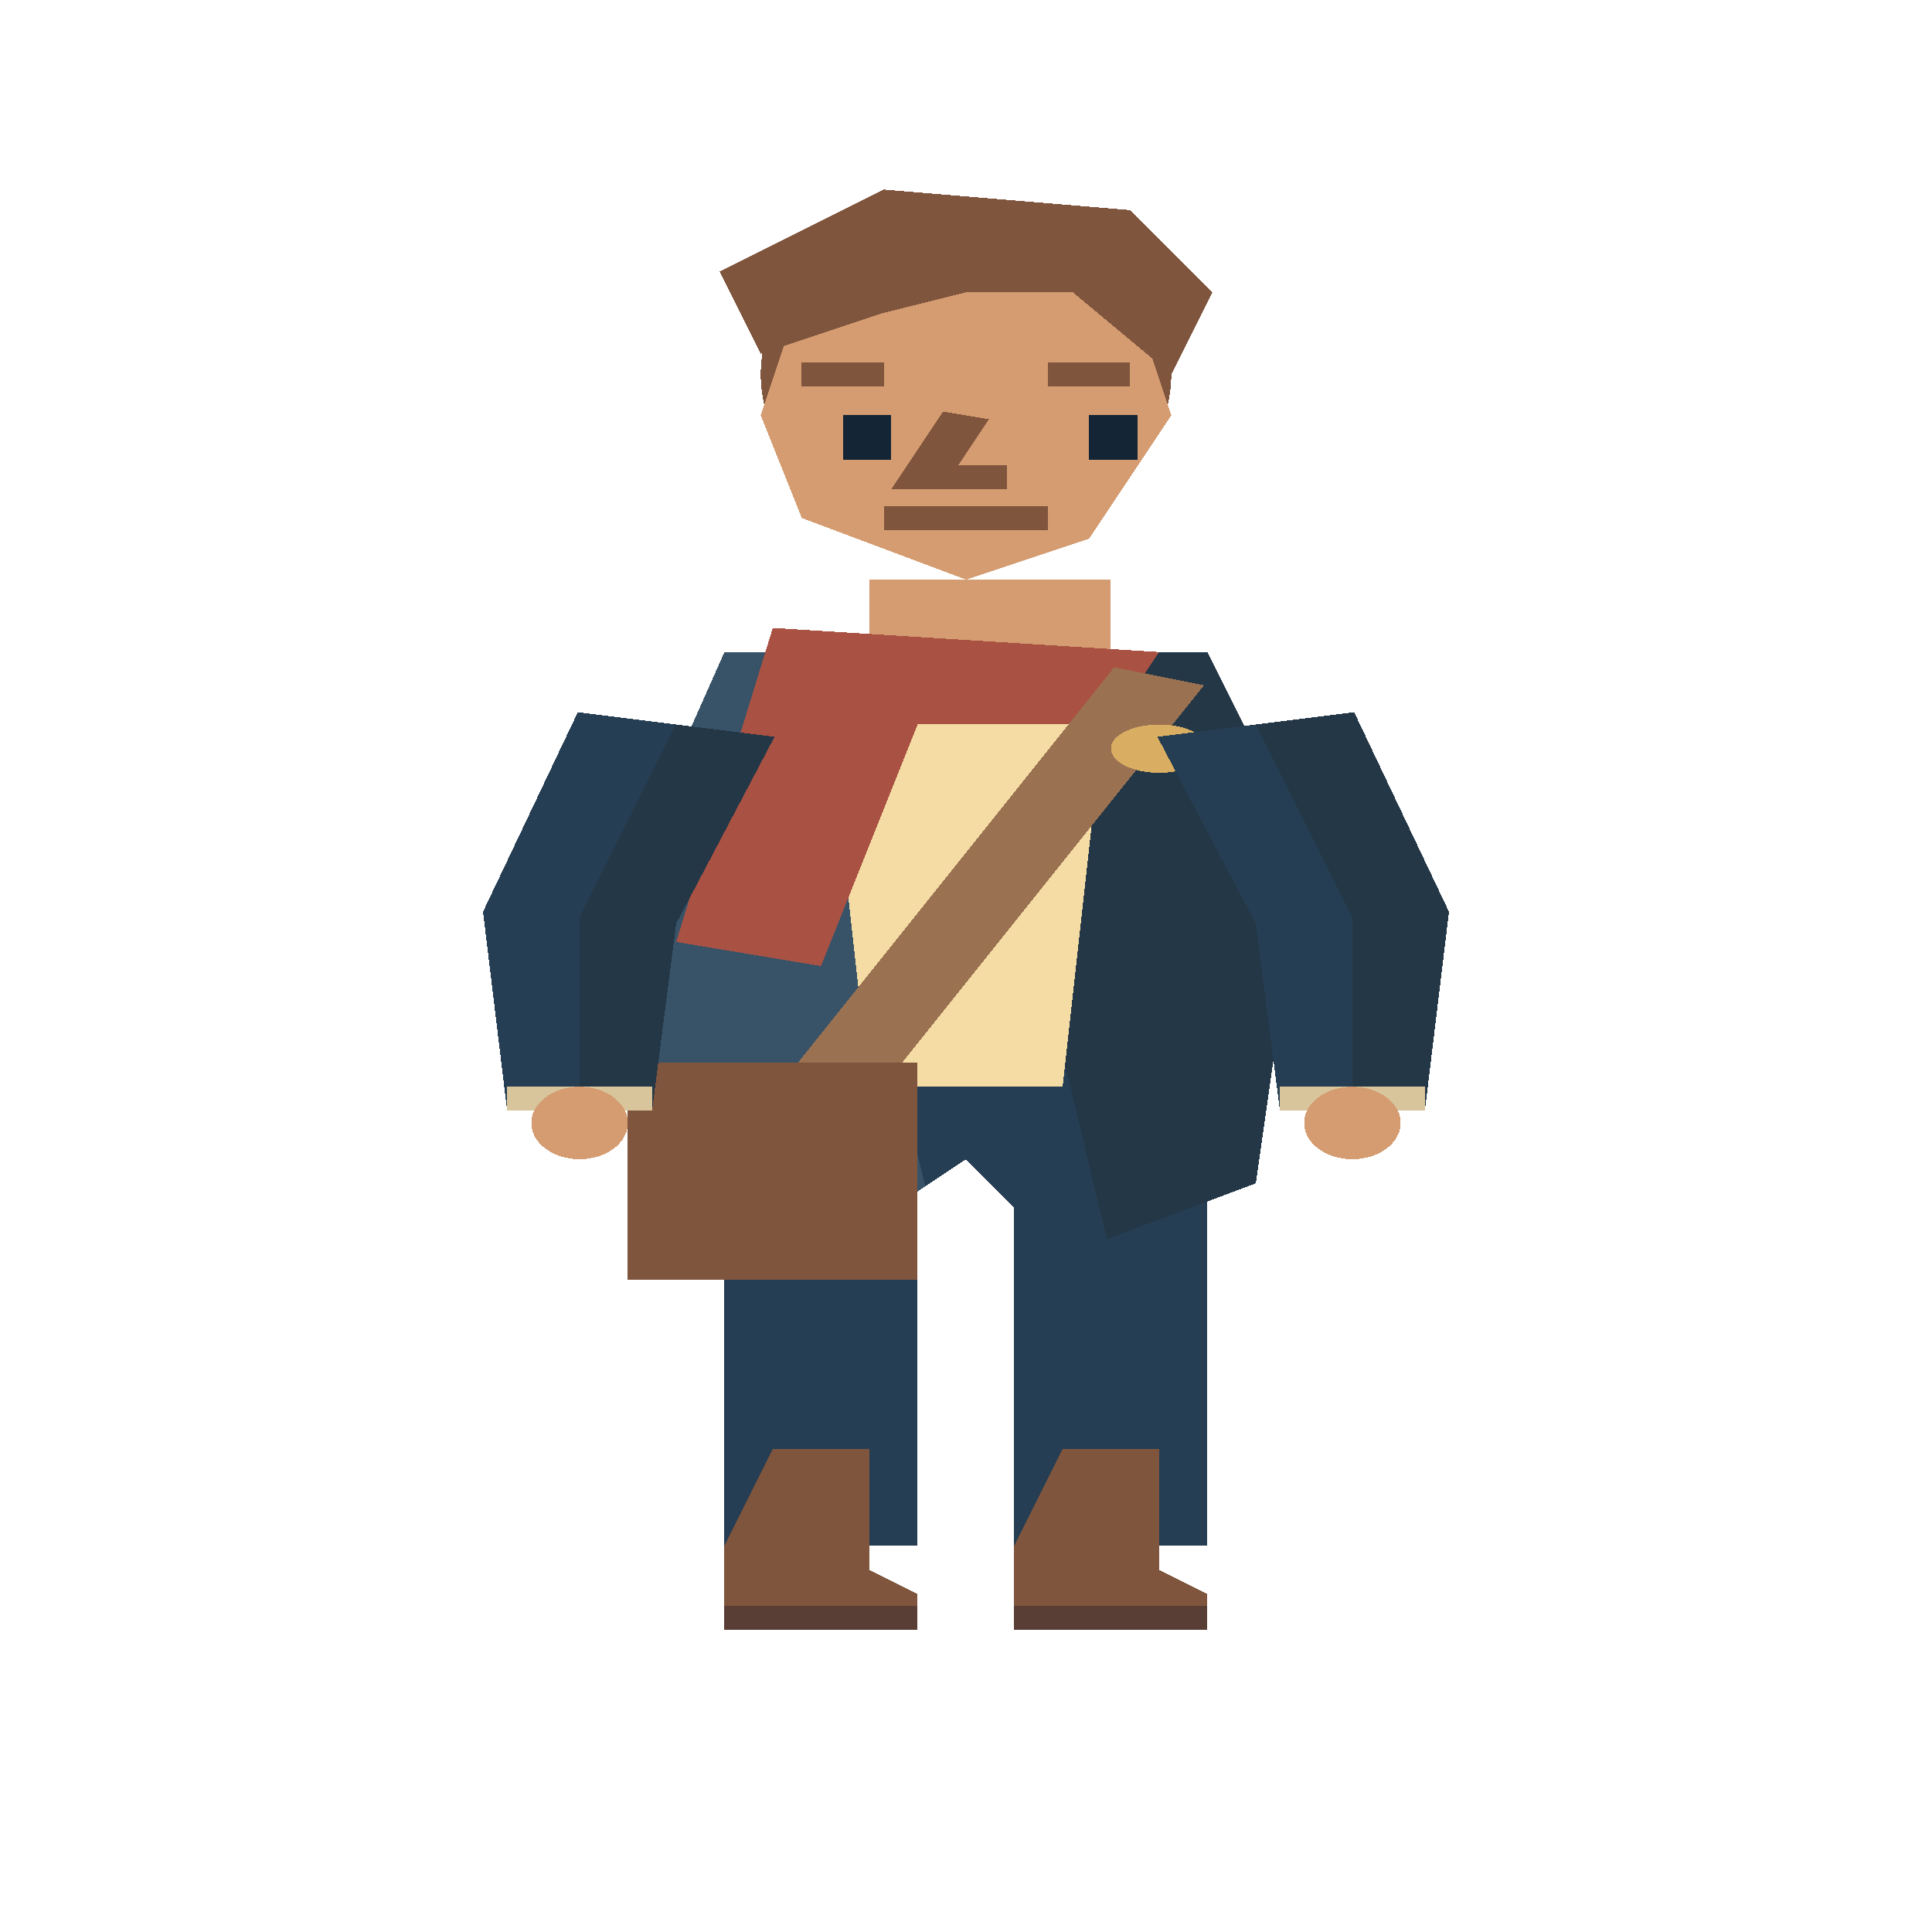
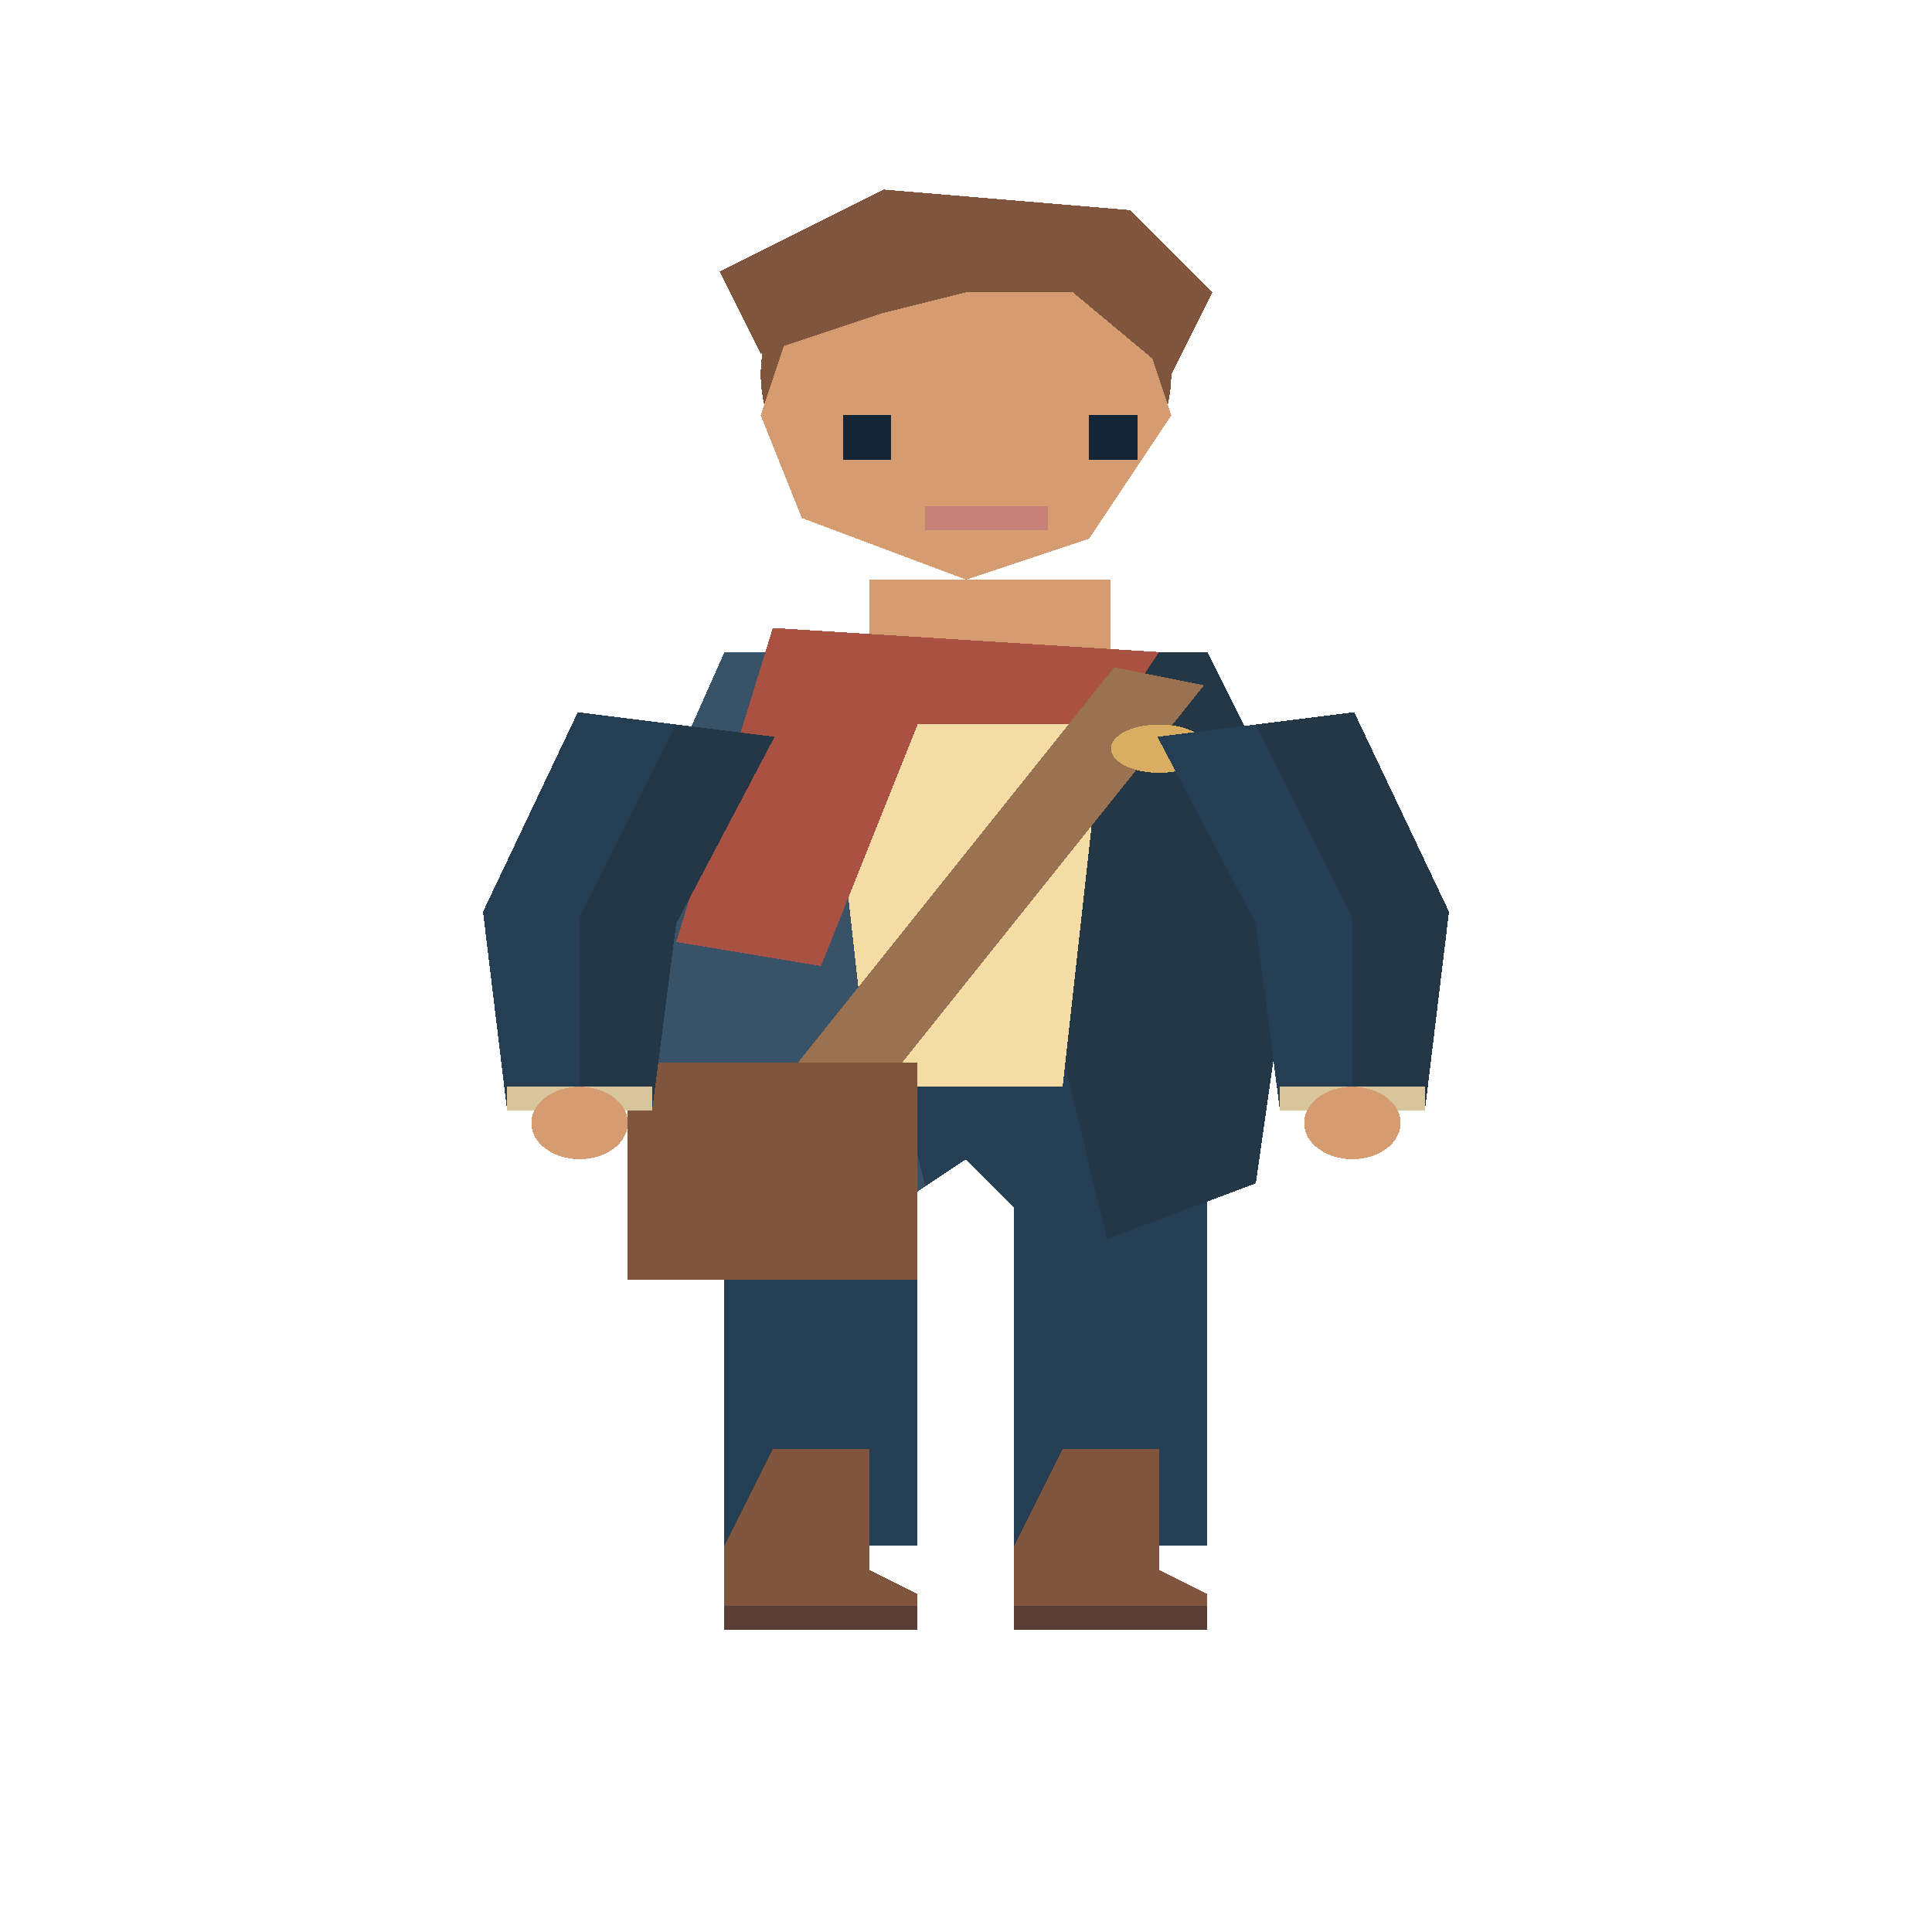
<svg xmlns="http://www.w3.org/2000/svg" width="80" height="80" viewBox="0 0 40 80" preserveAspectRatio="none" shape-rendering="crispEdges">
  <polygon points="15,44 19,44 19,64 15,64" fill="#263e53" />
  <polygon points="21,44 25,44 25,64 21,64" fill="#263e53" />
  <polygon points="16,60 18,60 18,65 19,66 19,67 15,67 15,64" fill="#80553d" />
  <polyline points="15,67 19,67" fill="none" stroke="#593e35" stroke-width="1" />
  <polygon points="22,60 24,60 24,65 25,66 25,67 21,67 21,64" fill="#80553d" />
  <polyline points="21,67 25,67" fill="none" stroke="#593e35" stroke-width="1" />
  <rect x="18" y="24" width="5" height="7" fill="#d49c70" />
  <polygon points="15,27 25,27 27,35 26,49 22,52 20,48 17,52 13,49 13,36" fill="#263e53" />
  <polygon points="20.0,27.0 25,27 27,35 26,49 22.917,51.312" fill="#243747" />
  <polygon points="15,27 16.5,27.0 19.155,49.126 17,52 13,49 13,36" fill="#385368" />
  <polygon points="17,27 23,27 22,45 18,45" fill="#f5dca4" />
  <polygon points="16,26 24,27 23,30 19,30 17,40 14,39" fill="#a95243" />
  <polyline points="24,28 16,48" fill="none" stroke="#9a7151" stroke-width="2" />
  <rect x="13" y="44" width="6" height="9" fill="#80553d" />
  <ellipse cx="24.0" cy="31.0" rx="1.0" ry="1.0" fill="#d9ae62" />
  <polygon points="11.963,29.491 10.0,37.754 10.5,46.0 13.5,46.0 14.0,38.246 16.037,30.509" fill="#263e53" />
  <polygon points="14,30 12,38 12,46 13.5,46.0 14.0,38.246 16.037,30.509" fill="#243747" />
  <polygon points="10.5,45.0 10.5,46.0 13.5,46.0 13.5,45.0" fill="#d8c59b" />
  <ellipse cx="12.0" cy="46.5" rx="1.0" ry="1.5" fill="#d49c70" />
  <polygon points="23.963,30.509 26.0,38.246 26.5,46.0 29.5,46.0 30.0,37.754 28.037,29.491" fill="#263e53" />
  <polygon points="26,30 28,38 28,46 29.5,46.0 30.0,37.754 28.037,29.491" fill="#243747" />
  <polygon points="26.5,45.0 26.5,46.0 29.5,46.0 29.5,45.0" fill="#d8c59b" />
  <ellipse cx="28.0" cy="46.5" rx="1.0" ry="1.5" fill="#d49c70" />
  <ellipse cx="20.0" cy="15.5" rx="4.25" ry="6.8" fill="#80553d" />
  <polygon points="16.6,12.1 23.4,12.1 24.25,17.2 22.55,22.3 20.0,24.0 16.6,21.45 15.75,17.2" fill="#d49c70" />
  <polygon points="15.75,14.65 14.9,11.25 18.3,7.85 23.4,8.7 25.1,12.1 24.25,15.5 21.7,11.25 18.3,12.95" fill="#80553d" />
-   <polyline points="16.6,15.5 18.3,15.5" fill="none" stroke="#80553d" stroke-width="1" />
-   <polyline points="21.7,15.5 23.4,15.5" fill="none" stroke="#80553d" stroke-width="1" />
  <rect x="17.45" y="17.2" width="1.0" height="1.85" fill="#142536" />
  <rect x="22.55" y="17.2" width="1.0" height="1.85" fill="#142536" />
-   <polyline points="20.0,17.2 19.15,19.75 20.85,19.75" fill="none" stroke="#80553d" stroke-width="1" />
-   <polyline points="18.3,21.45 21.7,21.45" fill="none" stroke="#80553d" stroke-width="1" />
+   <polyline points="19.15,21.45 21.7,21.45" fill="none" stroke="#c58077" stroke-width="1" />
</svg>
